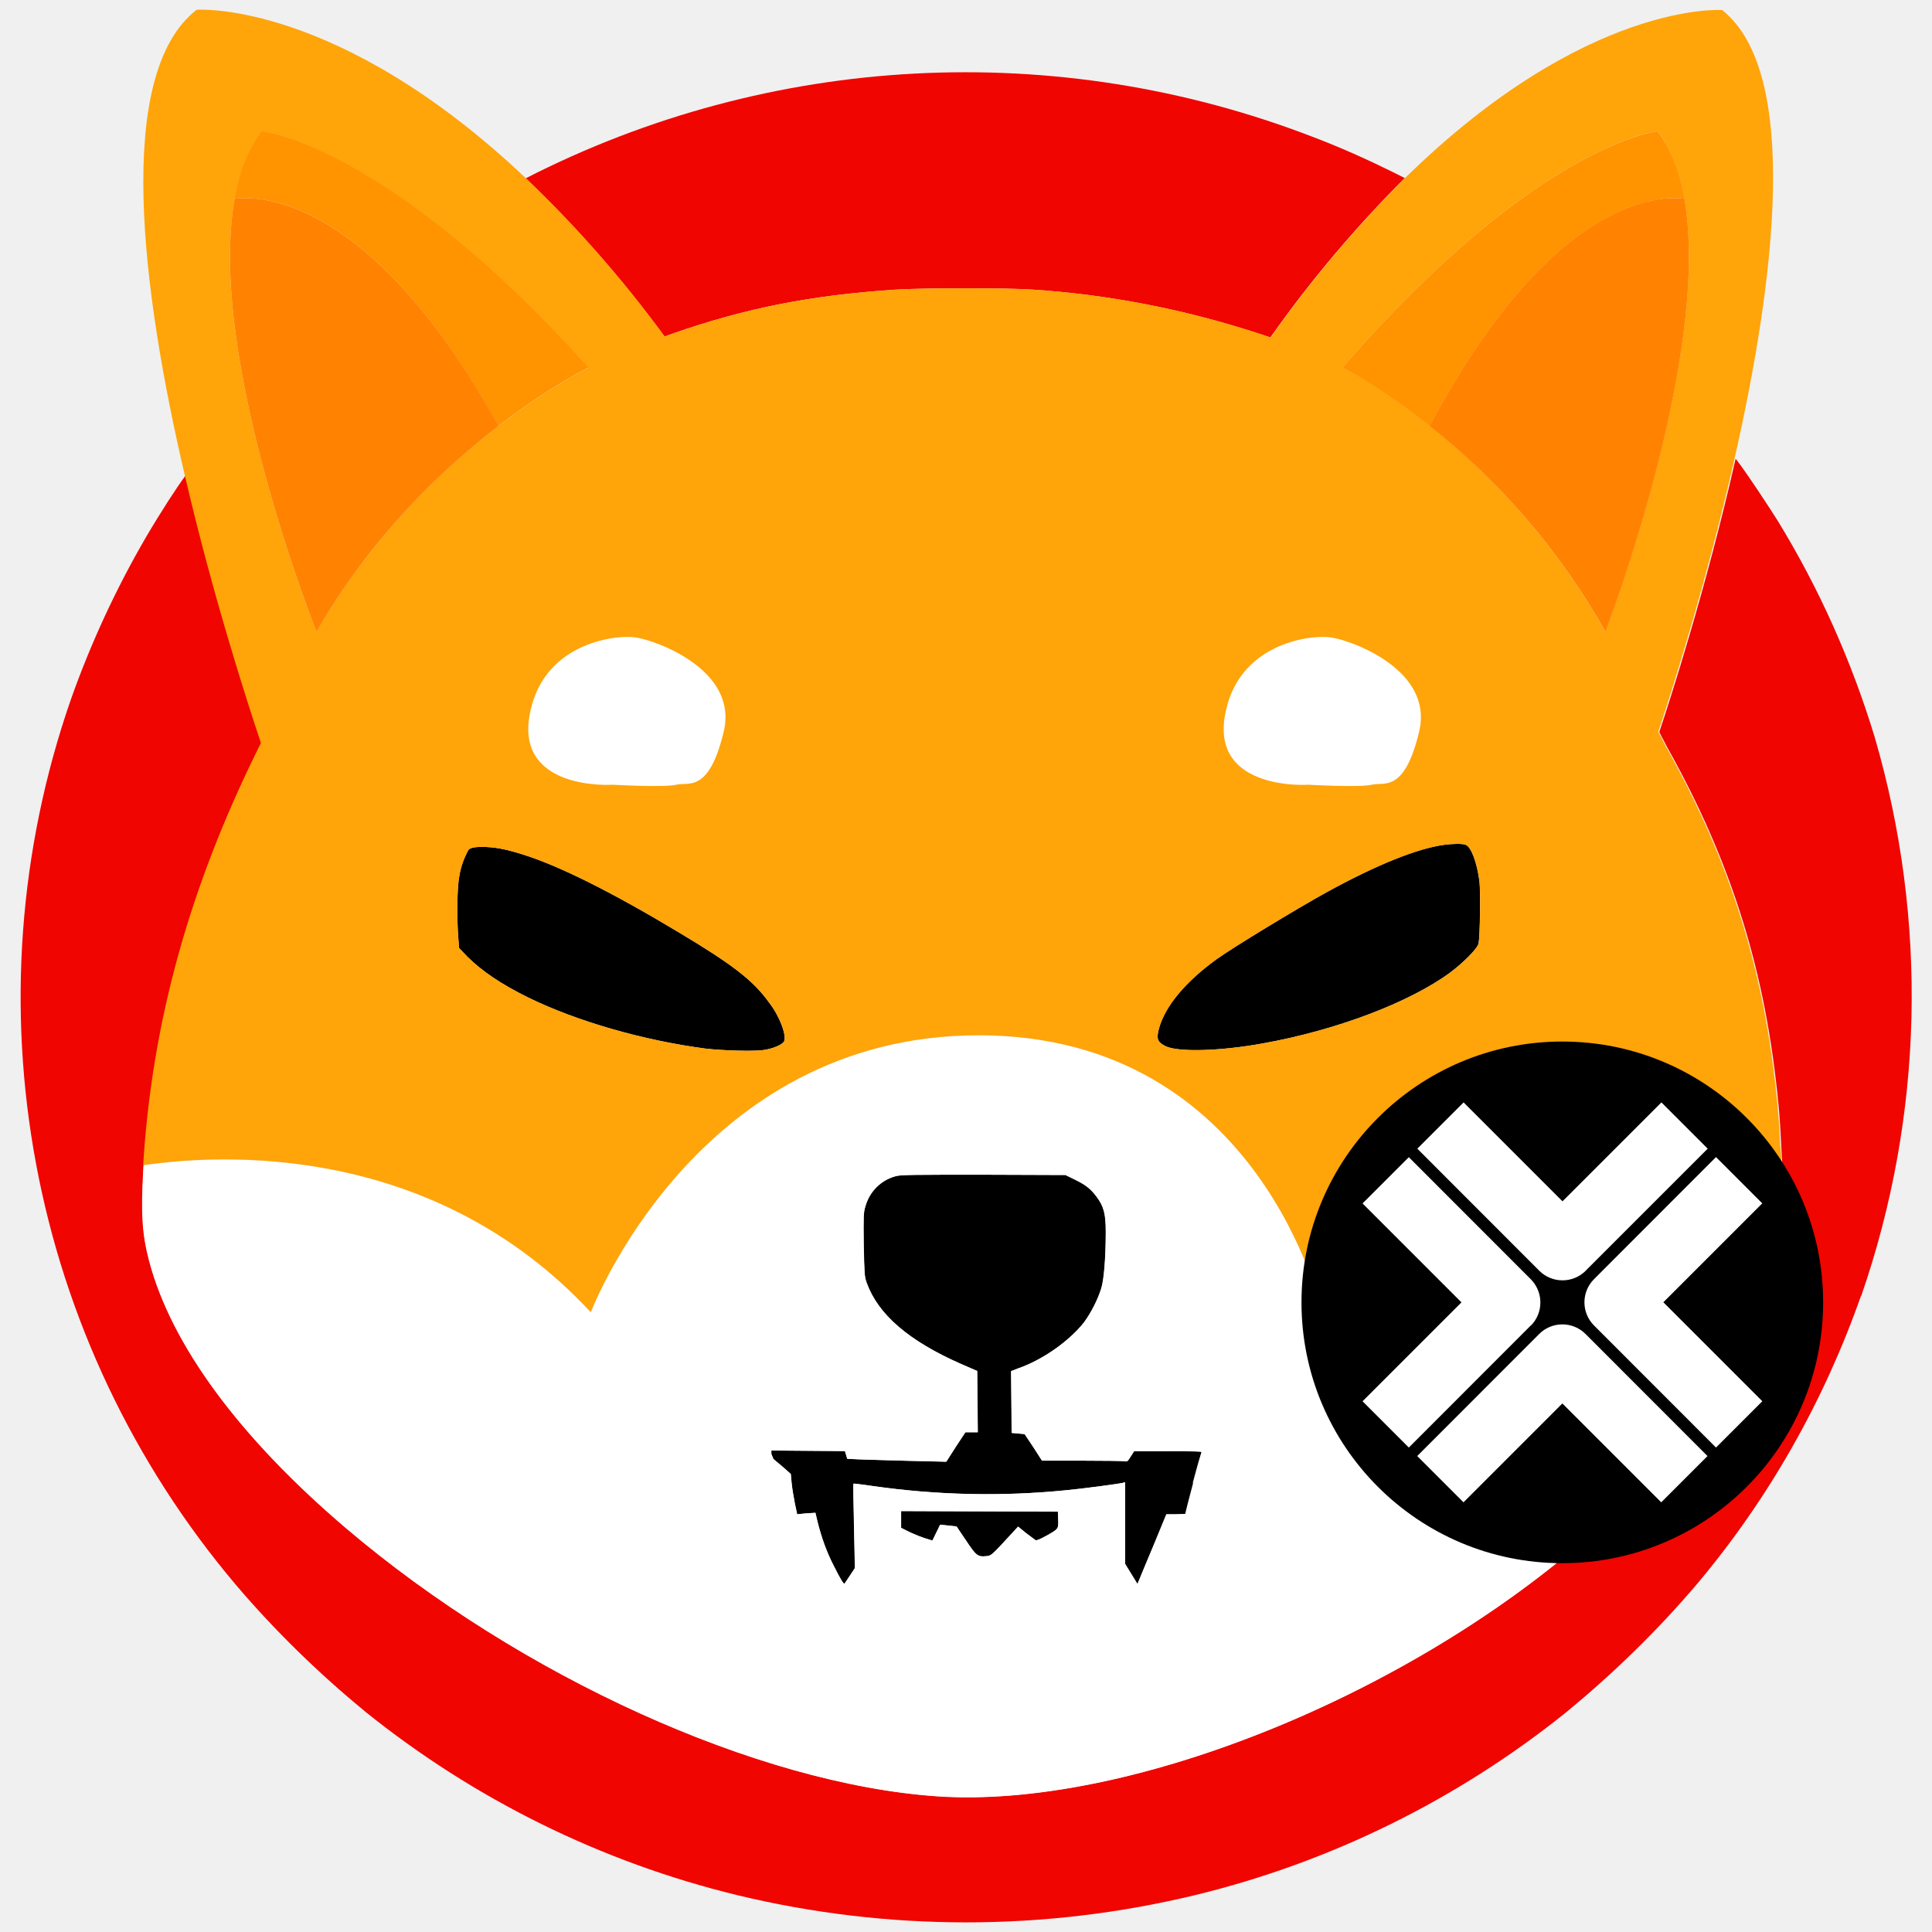
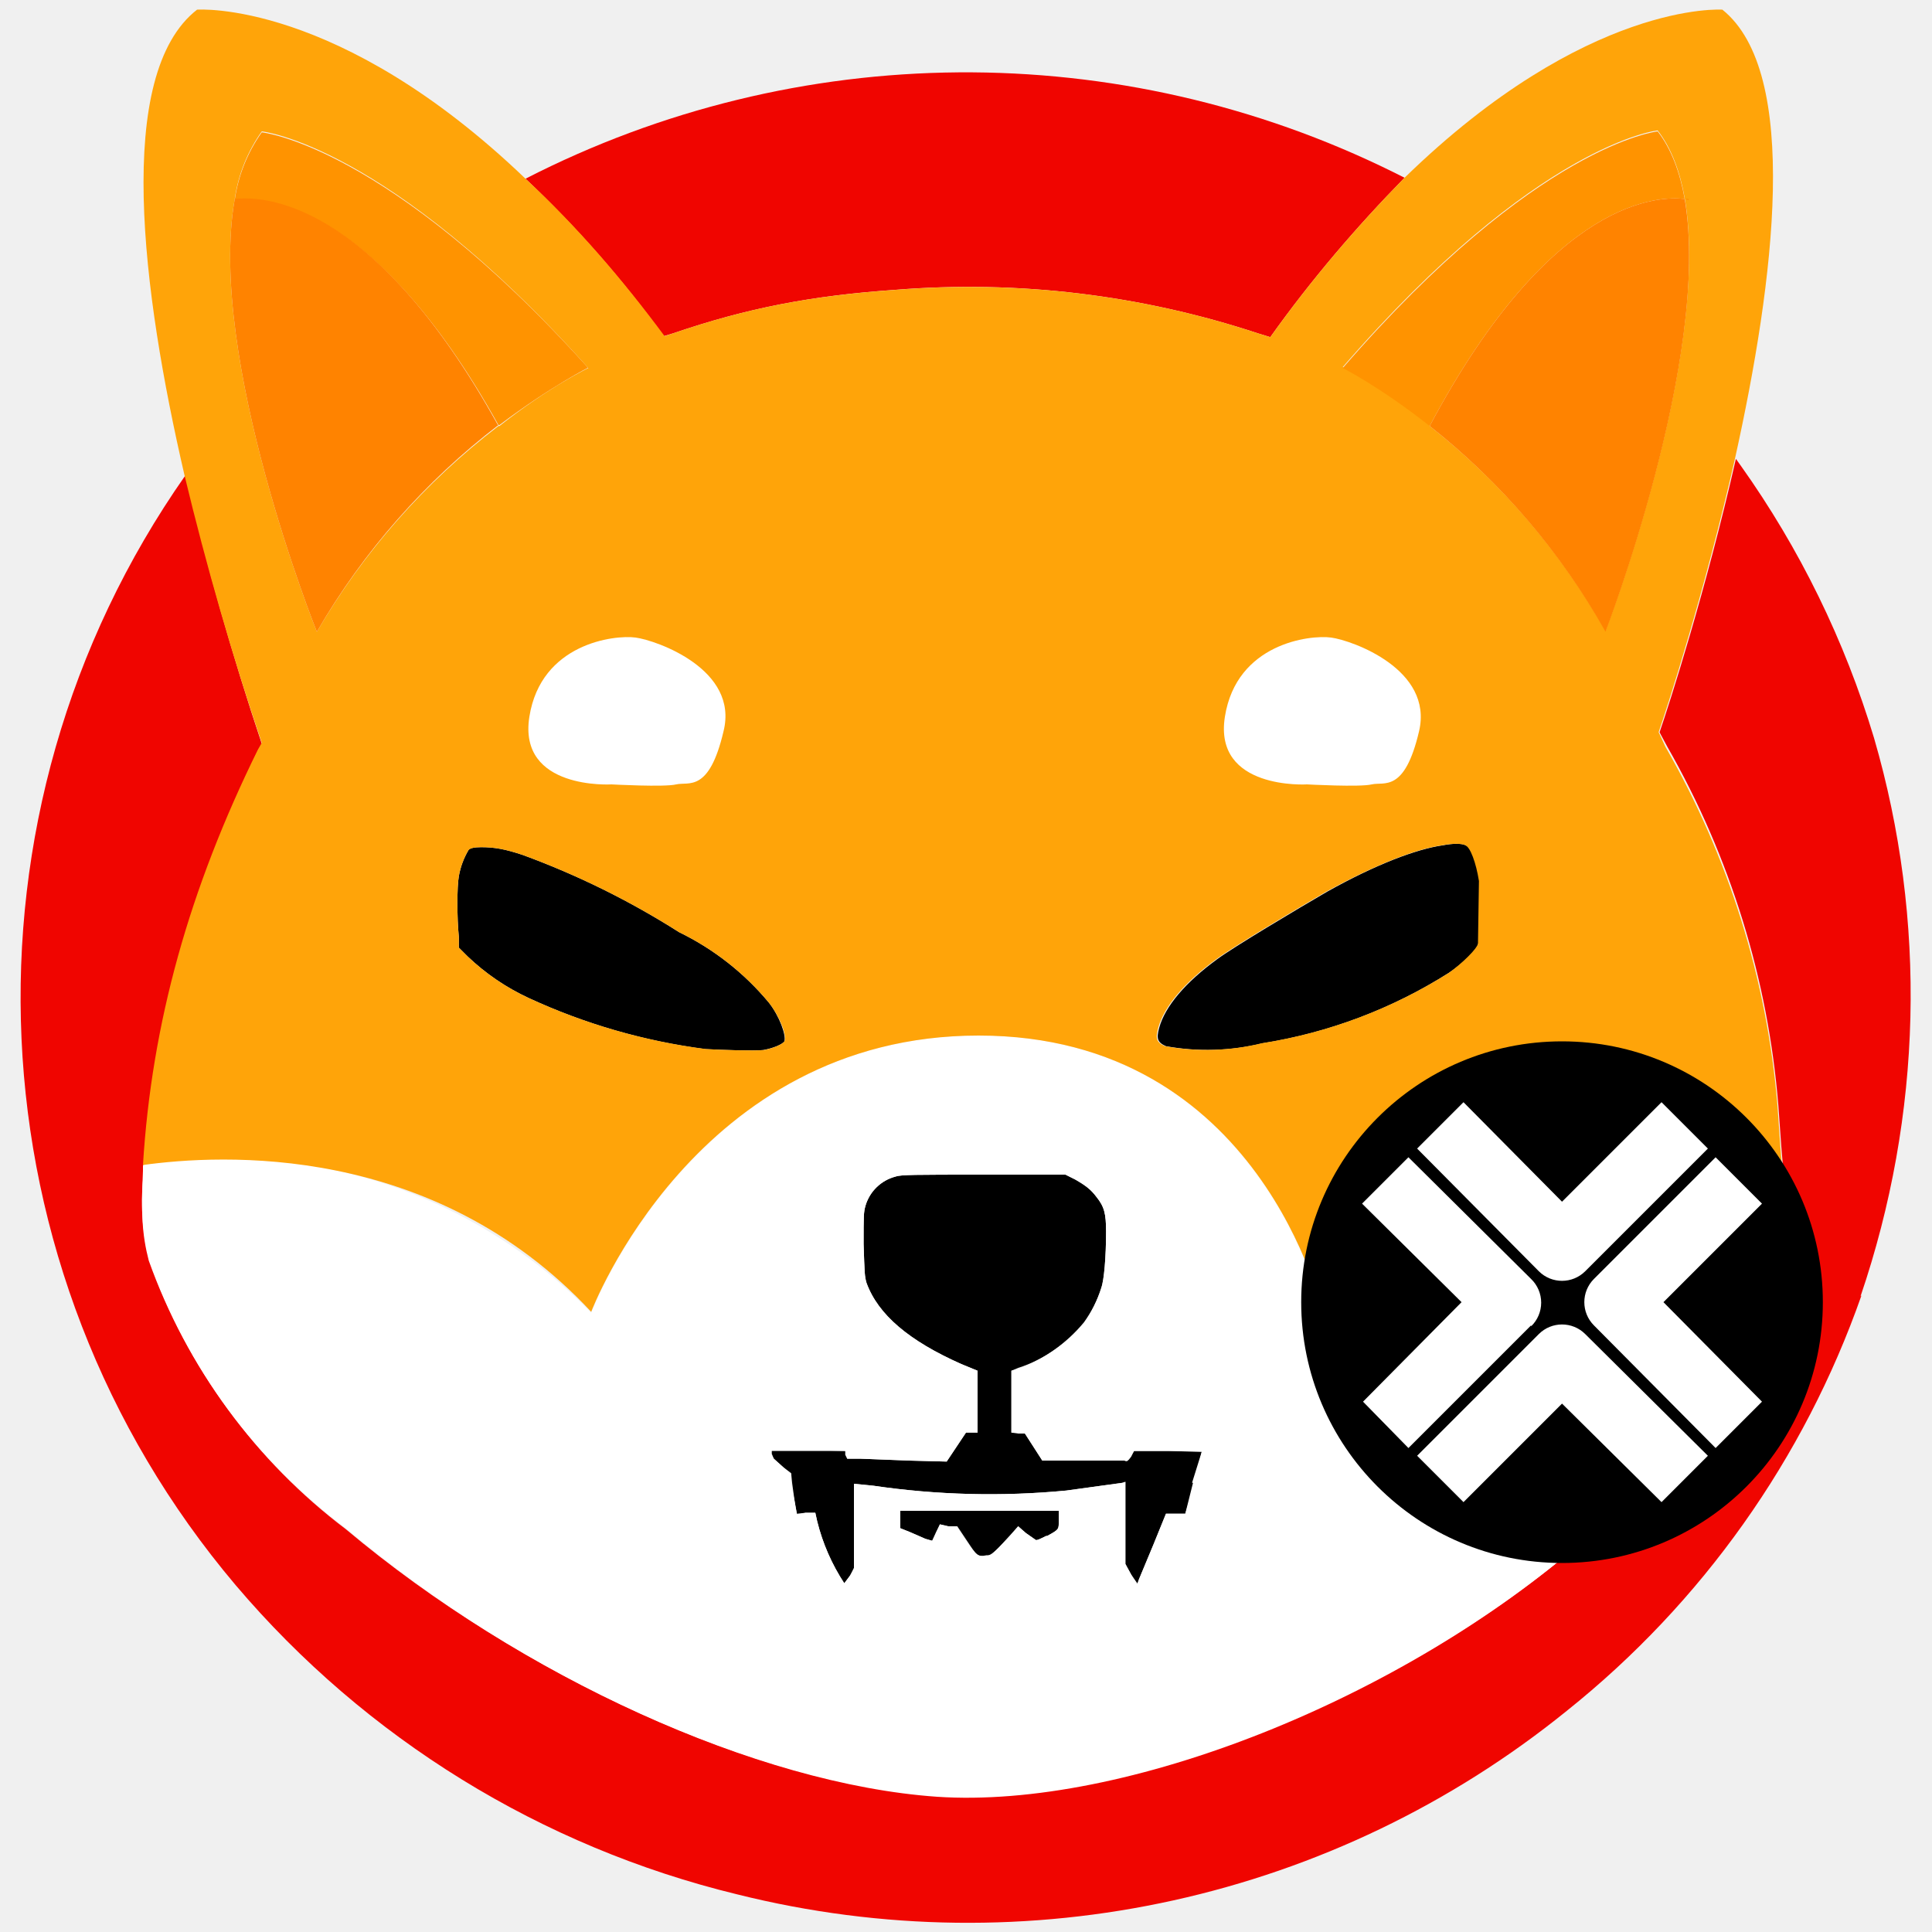
<svg xmlns="http://www.w3.org/2000/svg" viewBox="0 0 200 200">
-   <g id="a">
-     <path d="m145.42,18.43c-5.1,5.1-9.76,10.61-13.91,16.5l-1.31-.43c-7.57-2.47-15.41-4-23.31-4.52-2.38-.18-11.26-.18-14.16,0-8.75.58-15.46,1.89-23.09,4.55l-.85.31c-4.3-5.86-9.09-11.35-14.37-16.38,25.32-12.96,54.94-14.52,81.45-4.3,2.83,1.07,5.62,2.32,8.33,3.66,0,0,1.22.61,1.22.61Z" style="fill:#f00500;" />
-     <path d="m192.65,134.14c-3.85,10.95-9.61,21.11-17.08,29.96-4.06,4.76-8.55,9.12-13.36,13.09-11.29,9.09-24.46,15.59-38.53,19-15.56,3.75-31.79,3.75-47.34,0-14.09-3.42-27.24-9.92-38.53-19-4.82-3.97-9.31-8.33-13.36-13.09C2.94,138.68-3.59,103.78,7.36,72.34c2.07-5.83,4.67-11.44,7.78-16.78,1.43-2.44,3.2-5.18,4.06-6.32,2.93,12.6,6.53,23.67,7.87,27.67l-.33.67c-7.11,14.4-10.95,28.28-11.86,43.04l-.03.58c-.24,4.42-.12,6.53.61,9.31,2.29,8.69,9.34,18.27,20.38,27.67,18.09,15.38,42.62,26.48,61.2,27.76,19.37,1.31,47.95-10,66.99-26.54,2.99-2.66,5.79-5.46,8.42-8.45,1.89-2.19,4.69-5.98,4.48-5.98l.12-.12.12-.21.12-.15.12-.15.12-.15.09-.18.06-.12.12-.15.12-.15.12-.12.4-.7c.46-.7,2.29-3.97,2.53-4.52,1.74-3.93,2.83-7.44,3.36-10.95.24-1.68.4-4.76.28-5.49l-.06-.67c-.06-.61-.09-1.53-.15-2.44-.06-1.38-.18-3.29-.28-4.24-1.31-13.85-4.85-25.17-11.56-37.16l-.67-1.28-.12-.24c.95-2.83,4.82-14.7,7.9-28.28l.06.06.46.61c.79,1.07,2.9,4.24,3.85,5.76,4.3,7.02,7.65,14.55,10.04,22.42,5.52,18.95,5.06,39.14-1.41,57.81h.01Z" style="fill:#f00500;" />
-     <path d="m153.05,97.68c-.09.49-1.53,1.95-2.96,3.02-4.21,3.08-11.74,5.95-19.4,7.32-4.36.79-8.72.92-10.04.28-.85-.43-.97-.76-.67-1.86.64-2.29,2.71-4.79,5.95-7.14,1.65-1.19,8.33-5.25,11.44-6.96,5.12-2.81,9.27-4.48,12.08-4.88.89-.12,1.95-.15,2.29,0,.55.21,1.16,1.83,1.41,3.78.12,1.04.06,5.62-.09,6.43h0Z" />
-     <path d="m81.18,107.78c-.18.36-1.1.76-2.14.92-1.04.15-4.21.06-6.01-.15-6.47-.85-13.33-2.83-18.34-5.28-2.81-1.38-4.82-2.75-6.32-4.24l-.85-.89-.09-1.16c-.15-2.02-.12-5.19.12-6.32.15-.95.49-1.86.94-2.68.16-.2.61-.31,1.34-.31,1.34,0,2.47.21,4.3.79,3.75,1.16,9.34,3.97,16.14,8.06,5.62,3.36,7.72,5,9.34,7.26,1.1,1.41,1.83,3.39,1.56,4Z" />
-     <path d="m124.38,150.25c0,.09-.36,1.55-.82,3.29-.46,1.74-.82,3.14-.82,3.2l-.98.03h-.98l-1.34,3.17c-.73,1.74-1.41,3.36-1.5,3.6l-.18.43-.64-1.04-.64-1.04v-8.45l-.24.06c-.52.12-4.21.61-5.83.76-6.68.67-13.39.52-20.04-.43-1.07-.15-1.98-.28-2.01-.24s0,1.99.06,4.39l.09,4.34-.52.79-.55.82c-.09.09-.4-.4-1.1-1.8-.76-1.46-1.31-3.02-1.71-4.64l-.21-.89-.95.06-.94.09-.24-1.13c-.12-.61-.28-1.56-.33-2.07l-.09-.97-.79-.7-1.01-.85-.21-.52v-.36l3.81.03,3.81.03.12.4.12.4,1.31.06c.73.03,3.05.09,5.13.15l3.81.09.97-1.52,1.01-1.53h1.28l-.03-3.17-.03-3.17-1.68-.73c-5.4-2.38-8.57-5.1-9.76-8.39-.24-.67-.24-.92-.31-3.97-.03-3.02-.03-3.29.18-3.97.43-1.53,1.62-2.71,3.14-3.11.52-.15,1.89-.15,9.09-.15l8.48.03.94.46c1.13.55,1.65.94,2.29,1.8.73.98.94,1.74.94,3.6,0,2.65-.18,4.94-.46,5.86-.4,1.25-1.01,2.44-1.77,3.51-1.53,1.95-4.3,3.91-6.84,4.79l-.73.28.03,3.2.03,3.2.67.06.67.06.92,1.38.88,1.37h4.09c2.26,0,4.24.03,4.42.06.31.06.36.03.67-.49l.36-.55h3.51c2.62-.12,3.42-.06,3.42.03l.02-.02Z" />
-     <path d="m108.27,159c-.58.33-.97.49-1.07.43l-.98-.73-.82-.67-.85.92c-1.86,2.01-1.92,2.11-2.47,2.14-.85.09-1.04-.06-2.07-1.62-.55-.79-.98-1.46-.98-1.46l-.85-.09-.85-.09-.4.82-.4.82-.7-.21c-.55-.18-1.09-.4-1.62-.64l-.92-.46v-1.74l8.11.03,8.12.03.03.82c.03.98.06.95-1.28,1.71h0Z" />
-     <path d="m184.53,121.79l-.06-.67c-7.32-.79-28.22-1.28-47.62,14.74,0,0-6.25-28.67-35.54-28.67s-40.15,28.67-40.15,28.67c-16.41-17.66-38.38-16.38-46.31-15.22l-.03.58c-.24,4.42-.12,6.53.61,9.31,2.29,8.69,9.34,18.27,20.38,27.67,18.09,15.38,42.62,26.48,61.2,27.76,19.37,1.31,47.95-10,66.99-26.54,2.99-2.66,5.79-5.46,8.42-8.45,1.89-2.19,4.69-5.98,4.48-5.98l.12-.12.12-.21.12-.15.12-.15.12-.15.09-.18.06-.12.12-.15.12-.15.12-.12.4-.7c.46-.7,2.29-3.97,2.53-4.52,1.74-3.93,2.83-7.44,3.36-10.95.18-1.68.33-4.76.21-5.49l.02-.02Zm-76.27,37.22c-.58.33-.97.49-1.07.43l-.98-.73-.82-.67-.85.92c-1.86,2.01-1.92,2.11-2.47,2.14-.85.09-1.04-.06-2.07-1.62-.55-.79-.98-1.46-.98-1.46l-.85-.09-.85-.09-.4.82-.4.82-.7-.21c-.55-.18-1.09-.4-1.62-.64l-.92-.46v-1.74l8.11.03,8.12.03.03.82c.03.98.06.95-1.28,1.71h0Zm15.25-5.49c-.46,1.74-.82,3.14-.82,3.2l-.98.03h-.98l-1.31,3.2c-.73,1.74-1.41,3.36-1.5,3.6l-.18.43-.64-1.04-.64-1.04v-8.45l-.24.06c-.52.12-4.21.61-5.83.76-6.68.67-13.39.52-20.04-.43-1.07-.15-1.98-.28-2.01-.24s0,1.99.06,4.39l.09,4.34-.52.79-.55.82c-.09.09-.4-.4-1.1-1.8-.76-1.46-1.31-3.02-1.71-4.64l-.21-.89-.95.06-.94.09-.24-1.13c-.12-.61-.28-1.56-.33-2.07l-.09-.97-.79-.7-1.01-.85-.21-.52v-.36l3.81.03,3.81.03.12.4.12.4,1.31.06c.73.03,3.05.09,5.13.15l3.81.09.97-1.52,1.01-1.53h1.28l-.03-3.17-.03-3.17-1.68-.73c-5.4-2.38-8.57-5.1-9.76-8.39-.24-.67-.24-.92-.31-3.97-.03-3.02-.03-3.29.18-3.97.43-1.53,1.62-2.71,3.14-3.11.52-.15,1.89-.15,9.09-.15l8.48.03.94.46c1.13.55,1.65.94,2.29,1.8.73.98.94,1.74.94,3.6,0,2.65-.18,4.94-.46,5.86-.4,1.25-1.01,2.44-1.77,3.51-1.53,1.95-4.3,3.91-6.84,4.79l-.73.28.03,3.2.03,3.2.67.06.67.06.92,1.38.88,1.37h4.09c2.26,0,4.24.03,4.42.06.31.06.36.03.67-.49l.36-.55h3.51c2.71,0,3.51.03,3.51.12-.09-.03-.49,1.46-.95,3.17l.03-.02Z" style="fill:#fff;" />
-     <path d="m184.29,118.67c-.06-1.38-.18-3.29-.28-4.24-1.31-13.85-4.85-25.17-11.56-37.16l-.67-1.28-.12-.24c.95-2.83,4.82-14.7,7.9-28.28,4.18-18.43,6.84-39.96-1.28-46.43,0,0-14.03-1.04-32.83,17.39-5.1,5.1-9.76,10.61-13.91,16.5l-1.31-.43c-7.57-2.47-15.41-4-23.31-4.52-2.38-.18-11.26-.18-14.16,0-8.75.58-15.46,1.89-23.09,4.55l-.85.31c-4.3-5.86-9.09-11.35-14.37-16.38C34.9-.05,20.36,1.01,20.36,1.01c-8.6,6.68-5.67,29.19-1.22,48.23,2.93,12.6,6.53,23.67,7.87,27.67l-.33.67c-7.11,14.4-10.95,28.28-11.86,43.04,7.96-1.16,29.9-2.47,46.34,15.22,0,0,10.86-28.67,40.15-28.67s35.54,28.67,35.54,28.67c19.4-16.02,40.3-15.5,47.62-14.74-.03-.61-.09-1.53-.15-2.44h-.01ZM32.77,65.41s-11.41-28.53-8.48-44.82c.49-2.75,1.41-5.15,2.83-6.99,0,0,12.93,1.28,33.8,24.47,0,0-3.97,1.92-9.27,6.01l-.06.03c-5.76,4.42-13.15,11.44-18.82,21.29h0Zm48.42,42.37c-.18.36-1.1.76-2.14.92-1.04.15-4.21.06-6.01-.15-6.47-.85-13.33-2.83-18.34-5.28-2.81-1.38-4.82-2.75-6.32-4.24l-.85-.89-.09-1.16c-.15-2.02-.12-5.19.12-6.32.15-.95.49-1.86.94-2.68.16-.2.61-.31,1.34-.31,1.34,0,2.47.21,4.3.79,3.75,1.16,9.34,3.97,16.14,8.06,5.62,3.36,7.72,5,9.34,7.26,1.1,1.41,1.83,3.39,1.56,4Zm71.87-10.1c-.09.49-1.53,1.95-2.96,3.02-4.21,3.08-11.74,5.95-19.4,7.32-4.36.79-8.72.92-10.04.28-.85-.43-.97-.76-.67-1.86.64-2.29,2.71-4.79,5.95-7.14,1.65-1.19,8.33-5.25,11.44-6.96,5.12-2.81,9.27-4.48,12.08-4.88.89-.12,1.95-.15,2.29,0,.55.21,1.16,1.83,1.41,3.78.12,1.04.06,5.62-.09,6.43h0Zm-5.06-53.6l-.06-.03c-5.13-4.09-8.97-6.01-8.97-6.01,20.16-23.19,32.64-24.47,32.64-24.47,1.37,1.86,2.26,4.24,2.75,6.99,2.83,16.29-8.18,44.84-8.18,44.84-4.61-8.21-10.8-15.46-18.18-21.32Z" style="fill:#ffa409;" />
-     <path d="m174.38,20.57c-2.38-.31-13.64-.36-26.39,23.52l-.06-.03c-5.13-4.09-8.97-6.01-8.97-6.01,20.16-23.19,32.64-24.47,32.64-24.47,1.4,1.86,2.29,4.24,2.78,6.99h0Z" style="fill:#ff9300;" />
-     <path d="m166.2,65.41c-4.64-8.24-10.8-15.46-18.22-21.32,12.75-23.88,23.98-23.83,26.39-23.52,2.83,16.32-8.18,44.84-8.18,44.84h0Z" style="fill:#ff8300;" />
-     <path d="m174.83,20.66l-.46-.09.46.09Z" style="fill:#ff8300;" />
-     <path d="m60.93,38.05s-3.97,1.92-9.27,6.01l-.06.03c-13.2-23.92-24.83-23.82-27.33-23.52.49-2.75,1.41-5.15,2.83-6.99.03,0,12.96,1.28,33.83,24.47Z" style="fill:#ff9300;" />
-     <path d="m51.62,44.09c-5.79,4.45-13.18,11.44-18.85,21.32,0,0-11.41-28.52-8.48-44.84,2.47-.31,14.13-.36,27.33,23.52h0Z" style="fill:#ff8300;" />
-     <path d="m24.29,20.57l-.49.09.49-.09Z" style="fill:#ff8300;" />
-     <path d="m135.33,81.24s-9.76.61-8.55-7.02c1.22-7.63,8.85-8.54,10.98-8.24s10.68,3.36,9.15,9.76-3.66,5.19-4.88,5.49c-1.22.31-6.71,0-6.71,0h0Z" style="fill:#fff;" />
-     <path d="m63.34,81.24s-9.76.61-8.55-7.02c1.22-7.63,8.85-8.54,10.98-8.24s10.68,3.36,9.15,9.76c-1.53,6.4-3.66,5.19-4.88,5.49-1.22.31-6.71,0-6.71,0h0Z" style="fill:#fff;" />
-   </g>
-   <g id="b">
-     <circle cx="161.73" cy="134.82" r="27" />
-     <path d="m164.14,131.55l12.64-12.64-4.79-4.79-10.24,10.24-10.24-10.24-4.79,4.79,12.63,12.64c.66.66,1.53.99,2.4.99s1.73-.33,2.4-.99Zm18.29,13.5l-10.24-10.24,10.24-10.24-4.79-4.79-12.63,12.64c-1.32,1.32-1.32,3.47,0,4.79l12.63,12.64,4.79-4.79h0Zm-20.7.23l10.24,10.24,4.79-4.79-12.63-12.64c-1.32-1.32-3.47-1.32-4.79,0l-12.63,12.64,4.79,4.79,10.24-10.24h0Zm-3.26-8.05c.64-.64.99-1.5.99-2.4s-.36-1.76-.99-2.4l-12.63-12.64-4.79,4.79,10.24,10.24-10.24,10.24,4.79,4.79,12.63-12.64h0Z" style="fill:#fff;" />
-   </g>
+   <path fill="#f00500" d="M145.4 18.4c-5 5.1-9.7 10.6-13.9 16.5l-1.3-.4A95.4 95.4 0 0 0 92.7 30c-8.7.6-15.4 1.9-23 4.5l-1 .3a116 116 0 0 0-14.3-16.3 99.9 99.9 0 0 1 89.8-.7l1.2.6Zm47.3 115.7a95.5 95.5 0 0 1-30.5 43 98.5 98.5 0 0 1-85.9 19 98.6 98.6 0 0 1-51.9-32 94.2 94.2 0 0 1-5.2-114.9A318 318 0 0 0 27.1 77l-.4.7c-7 14.4-11 28.3-11.8 43v.6a24 24 0 0 0 .6 9.3 59.8 59.8 0 0 0 20.3 27.7C54 173.6 78.5 184.7 97 185.9c19.4 1.3 48-10 67-26.5 3-2.7 5.8-5.5 8.5-8.4a46 46 0 0 0 4.4-6l.1-.1.2-.3v-.1l.2-.2.1-.1.1-.2v-.1l.2-.2.1-.1.1-.1.4-.7 2.6-4.6a42 42 0 0 0 3.6-16.4v-.7l-.2-2.4-.3-4.2a89.5 89.5 0 0 0-11.5-37.2l-.7-1.3-.1-.2c1-2.9 4.8-14.7 7.9-28.3l.5.7A96.6 96.6 0 0 1 194 76.4c5.5 18.9 5 39-1.4 57.8Z" />
+   <path d="M153 97.7c0 .5-1.5 2-3 3a51 51 0 0 1-19.3 7.3 24 24 0 0 1-10 .3c-.9-.4-1-.8-.7-1.9.6-2.2 2.7-4.7 6-7.1 1.6-1.2 8.3-5.2 11.4-7 5-2.8 9.2-4.4 12-4.8 1-.2 2-.2 2.3 0 .6.2 1.2 1.8 1.5 3.7l-.1 6.5Zm-71.8 10.1c-.2.3-1.1.7-2.2.9-1 .1-4.2 0-6-.1a62.8 62.8 0 0 1-18.3-5.3 23.4 23.4 0 0 1-6.3-4.3l-.9-.9V97c-.2-2-.2-5.2 0-6.3a8 8 0 0 1 1-2.7c.1-.2.6-.3 1.3-.3 1.4 0 2.5.2 4.3.8a84 84 0 0 1 16.2 8 28 28 0 0 1 9.3 7.3c1.1 1.4 1.8 3.4 1.6 4Zm43.2 42.5a69.4 69.4 0 0 1-1.7 6.4h-2l-1.3 3.2-1.5 3.6-.1.5-.7-1-.6-1.1v-8.5l-.3.1-5.8.8a83 83 0 0 1-20-.5l-2-.2v4.4l.1 4.3-.5.8-.6.8a20.8 20.8 0 0 1-2.8-6.4l-.2-.9h-1l-.9.1-.2-1-.3-2.2-.1-1-.8-.6-1-.9-.2-.5v-.4h3.8l3.8.1.1.4.1.4H89l5.2.2 3.8.1 1-1.5 1-1.5h1.2v-6.4l-1.7-.7c-5.4-2.4-8.6-5.1-9.8-8.4-.2-.7-.2-1-.3-4 0-3 0-3.3.2-4a4.4 4.4 0 0 1 3.1-3c.6-.2 2-.2 9.1-.2h8.5l1 .5c1 .5 1.6 1 2.2 1.8.8 1 1 1.7 1 3.6 0 2.6-.2 5-.5 5.8-.4 1.3-1 2.5-1.7 3.6-1.6 2-4.3 3.9-6.9 4.7l-.7.3v6.4h.7l.7.1.9 1.4.9 1.4h8.5c.3.1.4 0 .7-.4l.3-.6h7Z" />
+   <path d="M108.3 159c-.6.3-1 .5-1.1.4l-1-.7-.8-.7-.8 1c-2 2-2 2-2.5 2-.9.2-1 0-2-1.5l-1-1.5h-1l-.8-.2-.4.8-.4.9-.7-.2-1.6-.7-1-.4v-1.8h16.4v.9c0 1 .1 1-1.2 1.7Z" />
+   <path fill="#fff" d="M184.5 121.8v-.7a64.9 64.9 0 0 0-47.6 14.8s-6.3-28.7-35.6-28.7-40.1 28.7-40.1 28.7a52.7 52.7 0 0 0-46.4-15.3v.6c-.2 4.4-.1 6.6.6 9.3a59.8 59.8 0 0 0 20.4 27.7C54 173.6 78.4 184.7 97 186c19.4 1.3 48-10 67-26.6 3-2.6 5.8-5.4 8.4-8.4a46 46 0 0 0 4.5-6l.1-.1.1-.2.2-.2v-.1l.2-.2v-.2h.2v-.2l.2-.2.1-.1.4-.7 2.5-4.5c1.8-4 2.9-7.5 3.4-11 .2-1.7.3-4.7.2-5.5ZM108.3 159c-.6.3-1 .5-1.1.4l-1-.7-.8-.7-.9 1c-1.8 2-1.9 2-2.4 2.1-.9 0-1 0-2.1-1.6l-1-1.5h-.8l-.9-.2-.4.9-.4.8-.7-.2-1.6-.7-1-.4v-1.8h16.4v1c0 .9.1.9-1.2 1.6Zm15.2-5.5-.8 3.2h-2l-1.3 3.2-1.5 3.6-.2.5-.6-1-.6-1.1v-8.5l-.3.1-5.8.8a83 83 0 0 1-20-.5l-2-.2v8.7l-.4.8-.6.8a20.8 20.8 0 0 1-2.8-6.4l-.2-.9h-1l-.9.2-.2-1.2-.4-2v-1l-.8-.7-1-.9-.3-.5v-.3h7.7v.4l.2.4H89l5.1.2 3.9.1 1-1.5 1-1.5h1.2v-6.4l-1.7-.7c-5.4-2.4-8.6-5.1-9.8-8.4-.2-.7-.2-1-.3-4 0-3 0-3.3.2-4a4.4 4.4 0 0 1 3.1-3c.5-.2 2-.2 9.1-.2h8.5l1 .5c1 .6 1.6 1 2.2 1.8.8 1 1 1.7 1 3.6 0 2.6-.2 5-.5 5.9a13 13 0 0 1-1.8 3.5 16 16 0 0 1-6.8 4.8l-.7.2v6.4l.7.1h.7l.9 1.4.9 1.4h8.5c.3.1.3.1.6-.4l.4-.6h3.5l3.5.1-1 3.2h.1Z" />
+   <path fill="#ffa409" d="m184.3 118.7-.3-4.3a89.5 89.5 0 0 0-11.6-37.1l-.6-1.3-.1-.2c1-2.9 4.8-14.7 7.9-28.3 4.1-18.5 6.8-40-1.3-46.5 0 0-14-1-32.9 17.4-5 5.1-9.7 10.6-13.9 16.5l-1.3-.4A95.4 95.4 0 0 0 92.8 30c-8.8.6-15.5 1.9-23.1 4.5l-.9.3c-4.3-5.8-9-11.3-14.4-16.3C35-.1 20.4 1 20.4 1c-8.6 6.7-5.7 29.2-1.3 48.2a318 318 0 0 0 8 27.7l-.4.7c-7.1 14.4-11 28.3-11.9 43 8-1.1 30-2.4 46.4 15.2 0 0 10.8-28.6 40.1-28.6s35.6 28.6 35.6 28.6a65 65 0 0 1 47.6-14.7l-.2-2.4ZM32.8 65.4S21.4 37 24.3 20.6a16 16 0 0 1 2.8-7s13 1.3 33.8 24.5c0 0-4 1.9-9.2 6h-.1a73.3 73.3 0 0 0-18.8 21.3Zm48.4 42.4c-.2.3-1.1.7-2.1.9-1 .1-4.3 0-6-.1a62.8 62.8 0 0 1-18.4-5.3 23.4 23.4 0 0 1-6.3-4.3l-.9-.9V97c-.2-2-.2-5.2 0-6.3a8 8 0 0 1 1-2.7c.2-.2.6-.3 1.3-.3 1.4 0 2.5.2 4.3.8a84 84 0 0 1 16.2 8 28 28 0 0 1 9.3 7.3c1.1 1.4 1.9 3.4 1.6 4ZM153 97.7c-.1.5-1.6 2-3 3a51 51 0 0 1-19.4 7.3 24 24 0 0 1-10 .3c-.9-.4-1-.8-.7-1.9.6-2.2 2.7-4.7 6-7.1 1.6-1.2 8.3-5.2 11.4-7 5.1-2.8 9.2-4.4 12-4.8 1-.2 2-.2 2.4 0 .5.2 1.1 1.8 1.4 3.7l-.1 6.5ZM148 44c-5.2-4.1-9-6-9-6 20.1-23.2 32.6-24.5 32.6-24.5 1.4 1.8 2.3 4.2 2.8 7 2.8 16.3-8.2 44.8-8.2 44.8A72.7 72.7 0 0 0 148 44.1Z" />
+   <path fill="#ff9300" d="M174.4 20.6c-2.4-.3-13.7-.4-26.4 23.5-5.2-4.1-9-6-9-6 20.1-23.2 32.6-24.5 32.6-24.5 1.4 1.8 2.3 4.2 2.8 7Z" />
+   <path fill="#ff8300" d="M166.2 65.4A72.3 72.3 0 0 0 148 44.1c12.7-23.9 24-23.8 26.4-23.5 2.8 16.3-8.2 44.8-8.2 44.8Zm8.6-44.7-.4-.1h.4Z" />
+   <path fill="#ff9300" d="M61 38s-4 2-9.3 6h-.1C38.4 20.3 26.8 20.4 24.3 20.7a16 16 0 0 1 2.8-7s13 1.3 33.8 24.4Z" />
+   <path fill="#ff8300" d="M51.6 44a73.1 73.1 0 0 0-18.8 21.4S21.4 37 24.3 20.6c2.5-.3 14.1-.4 27.3 23.5ZM24.3 20.6h-.5.5Z" />
+   <path fill="#fff" d="M135.3 81.2s-9.7.6-8.5-7c1.2-7.6 8.8-8.5 11-8.2s10.6 3.3 9.1 9.7-3.6 5.2-4.9 5.5c-1.2.3-6.7 0-6.7 0Zm-72 0s-9.7.6-8.5-7c1.2-7.6 8.8-8.5 11-8.2s10.7 3.3 9.1 9.7c-1.5 6.4-3.6 5.2-4.9 5.5-1.2.3-6.7 0-6.7 0Z" />
+   <circle cx="161.7" cy="134.8" r="27" />
+   <path fill="#fff" d="m164.1 131.6 12.7-12.7-4.8-4.8-10.3 10.3-10.2-10.3-4.8 4.8 12.6 12.7a3.4 3.4 0 0 0 4.8 0Zm18.3 13.5-10.2-10.3 10.2-10.2-4.8-4.8-12.6 12.6a3.4 3.4 0 0 0 0 4.8l12.6 12.7 4.8-4.8Zm-20.7.2 10.3 10.2 4.8-4.8-12.7-12.6a3.4 3.4 0 0 0-4.8 0l-12.6 12.6 4.8 4.8 10.2-10.2Zm-3.2-8a3.4 3.4 0 0 0 0-4.9l-12.7-12.6-4.8 4.8 10.3 10.2-10.2 10.3 4.7 4.8 12.7-12.7Z" />
</svg>
